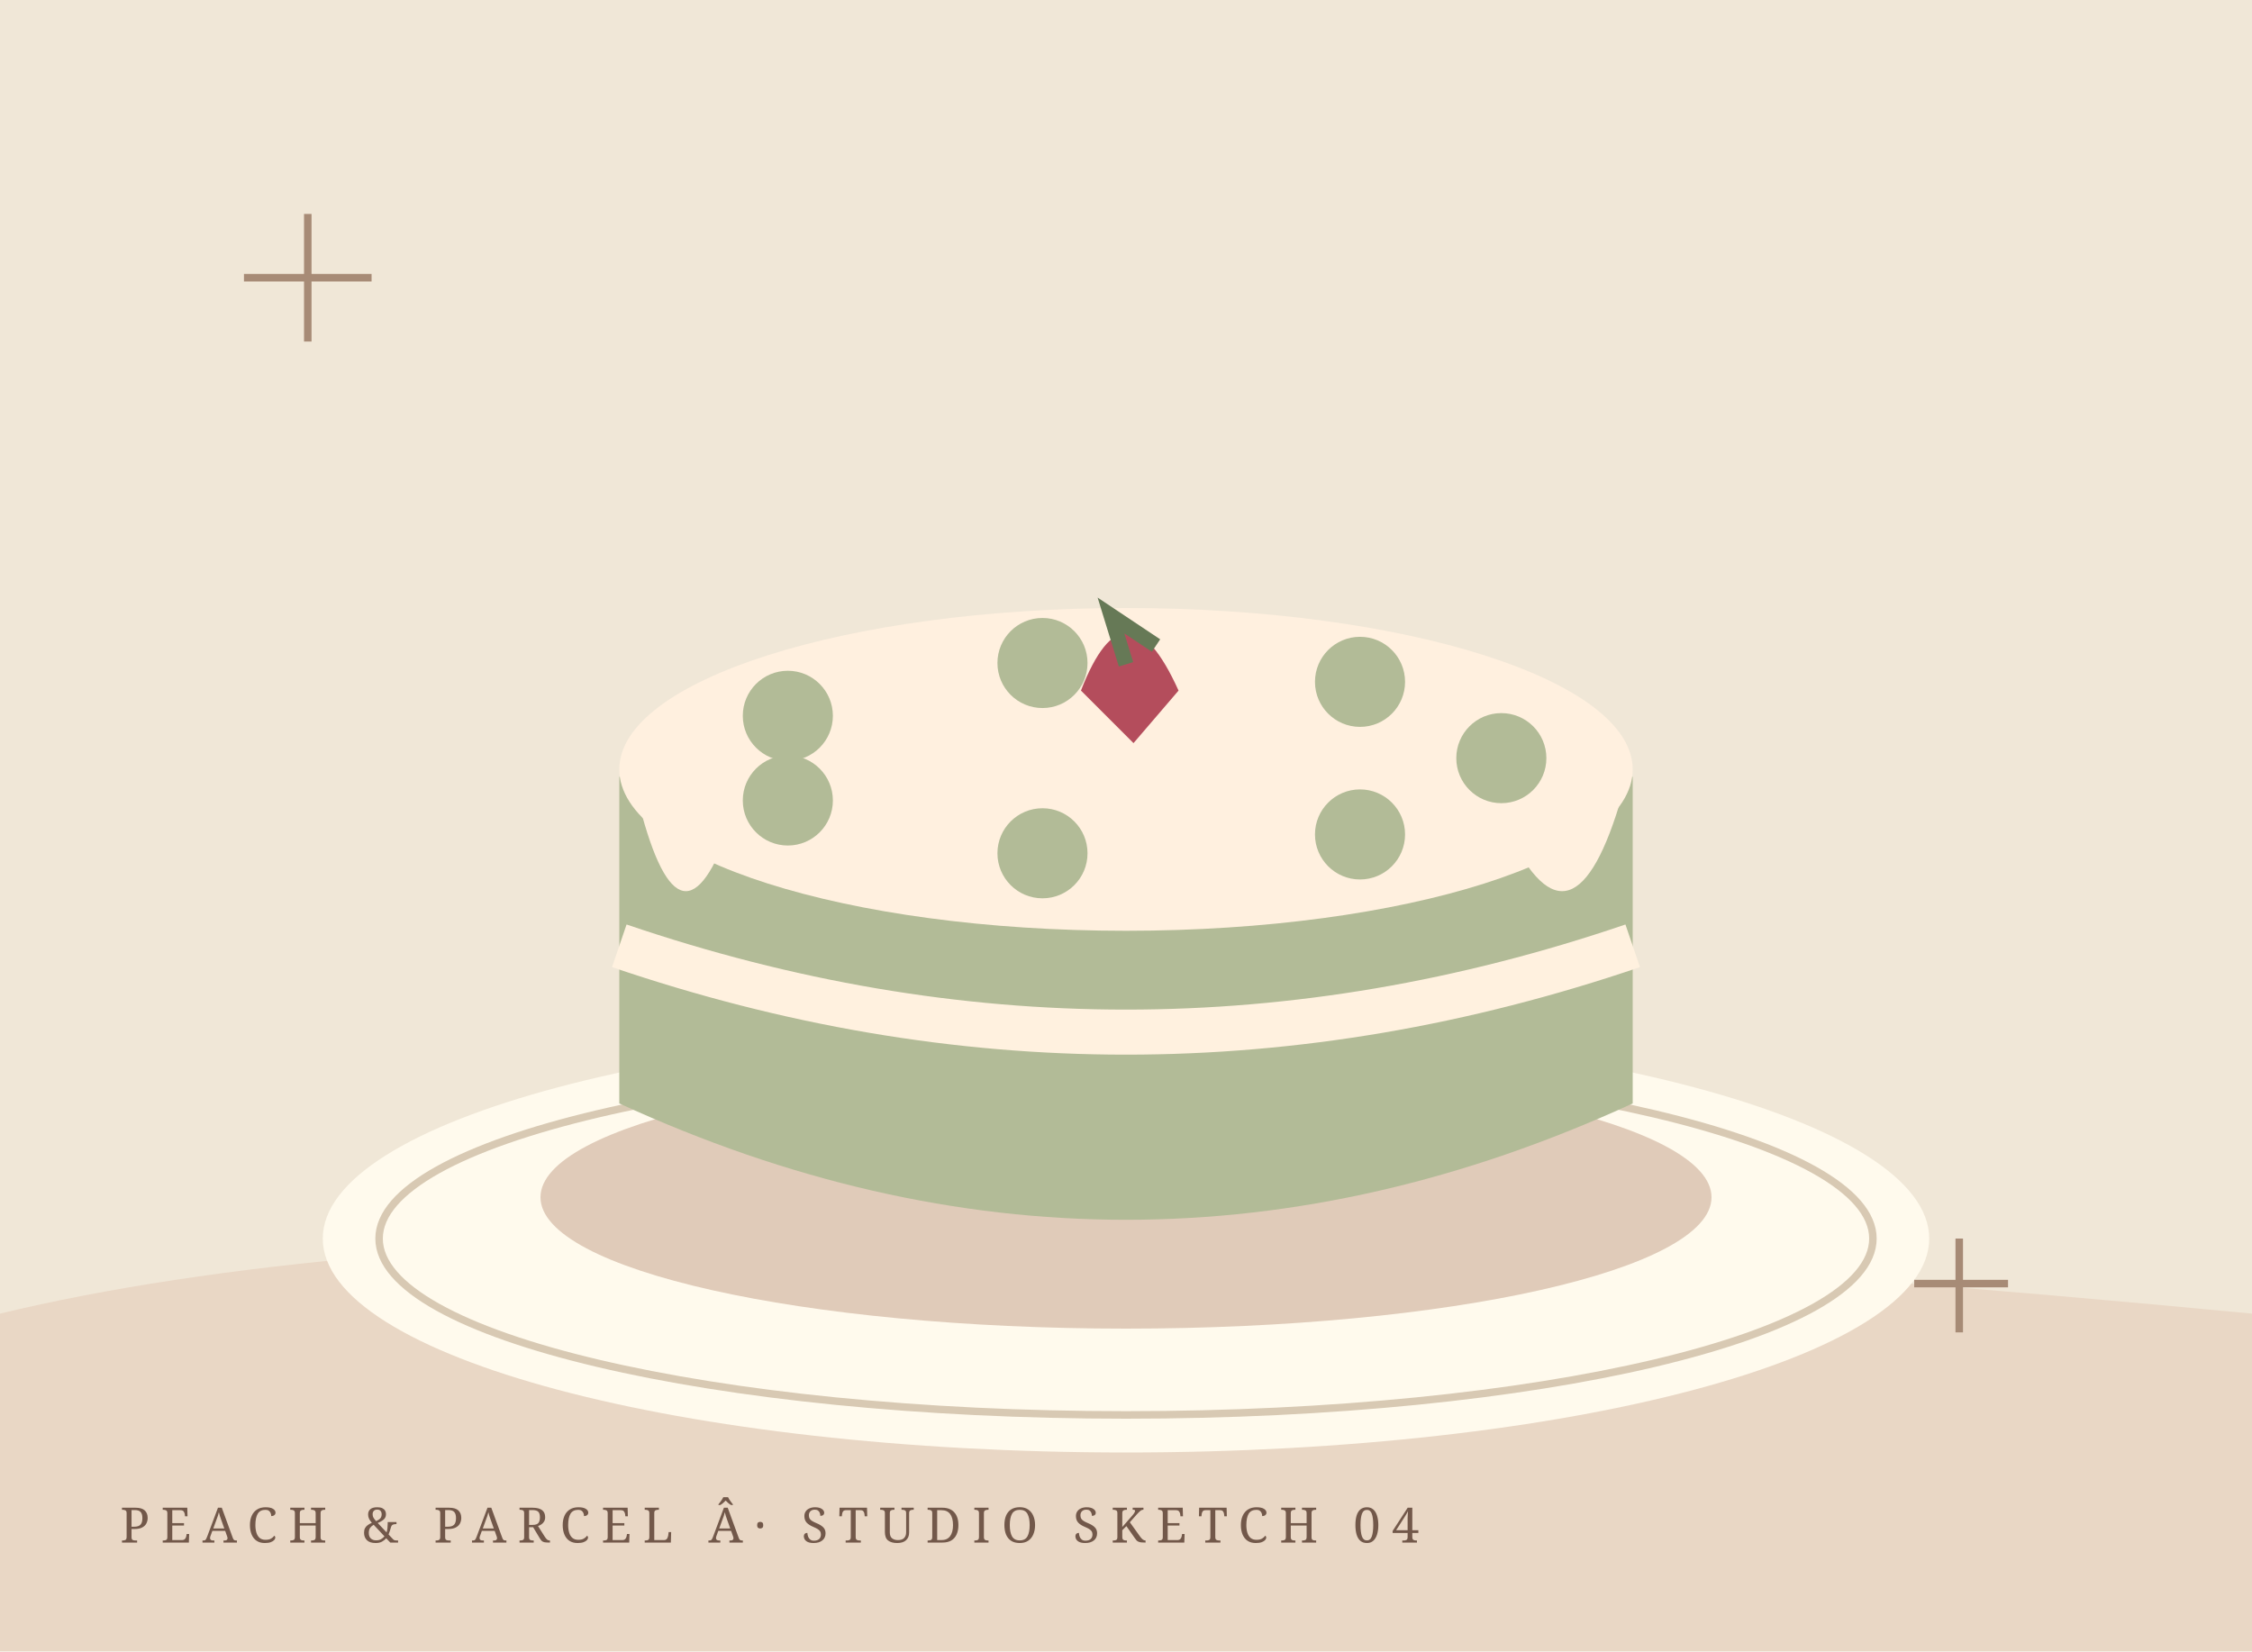
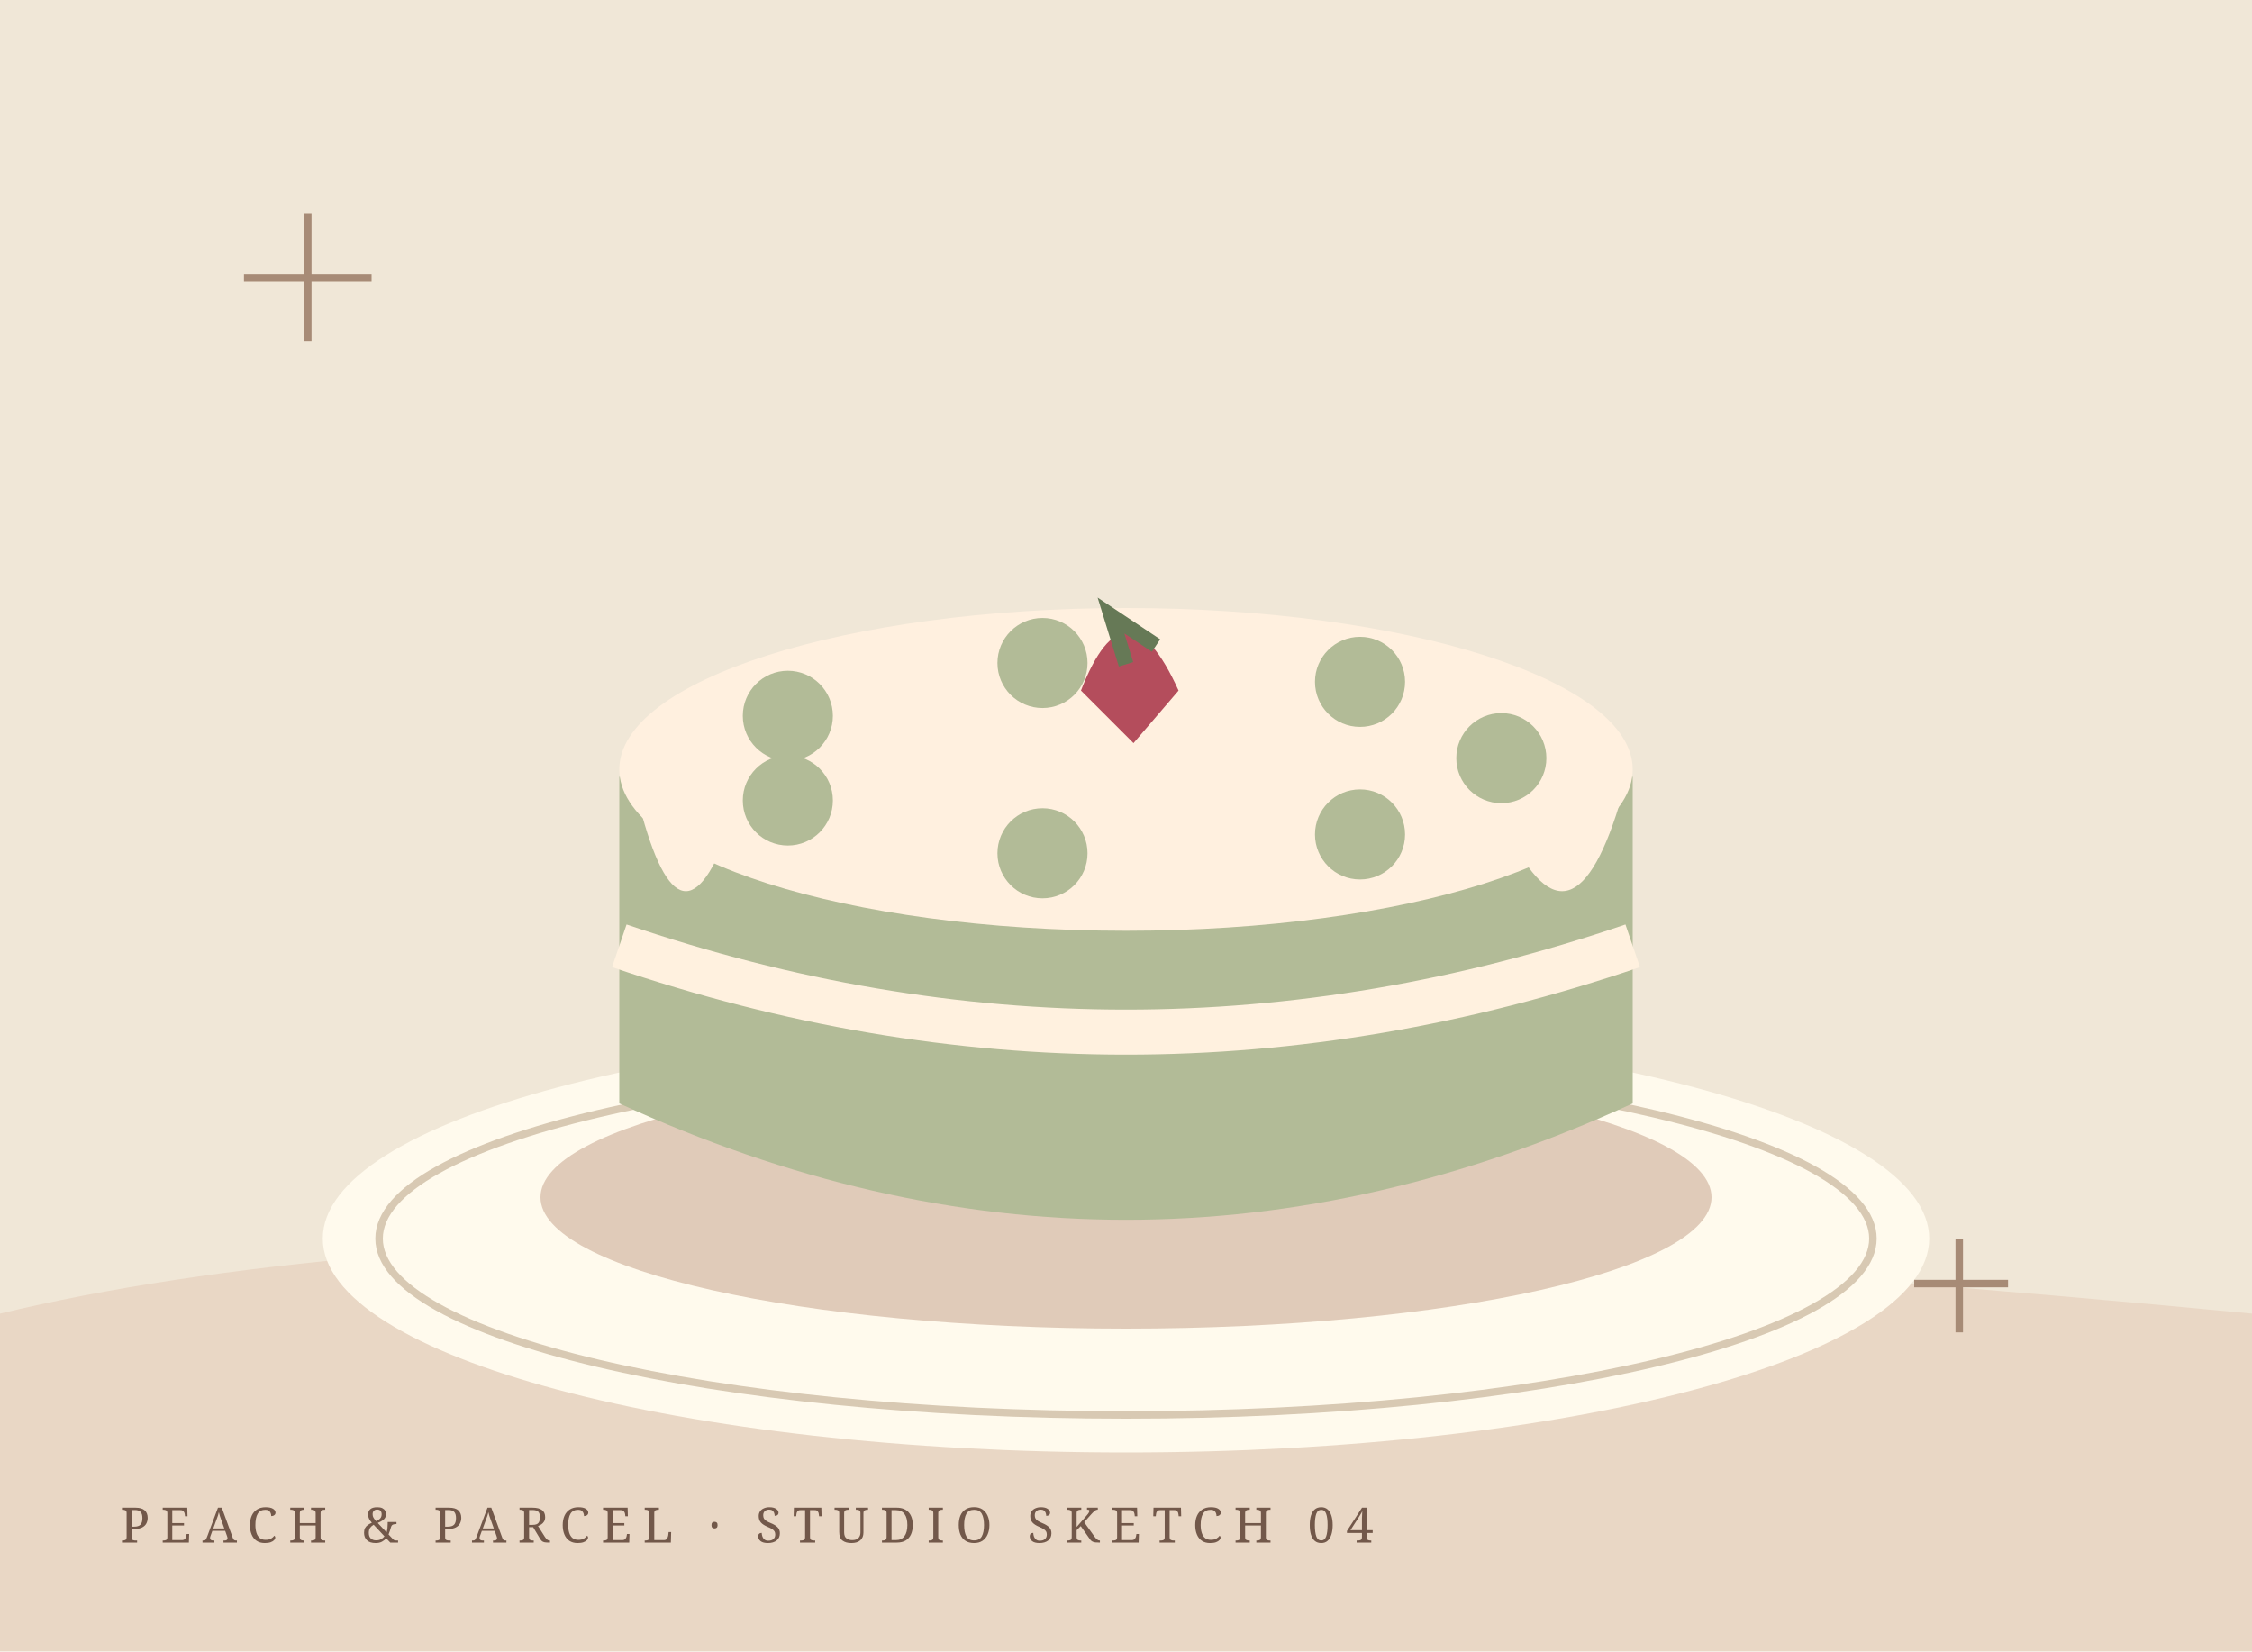
<svg xmlns="http://www.w3.org/2000/svg" viewBox="0 0 600 440">
  <rect width="600" height="440" fill="#f0e7d7" />
  <path d="M0 350 Q170 309 600 350 V440 H0Z" fill="#e9d7c5" />
  <ellipse cx="300" cy="330" rx="214" ry="57" fill="#fffaed" />
  <ellipse cx="300" cy="330" rx="199" ry="47" fill="none" stroke="#d8c9b3" stroke-width="2" />
  <ellipse cx="300" cy="319" rx="156" ry="35" fill="#e0cbb9" />
  <path d="M165 207 Q300 161 435 207 V294 Q300 356 165 294Z" fill="#b2bb97" />
  <path d="M165 252 Q300 298 435 252" fill="none" stroke="#fff1df" stroke-width="12" />
  <ellipse cx="300" cy="205" rx="135" ry="43" fill="#fff0df" />
  <path d="M169 209 Q180 257 193 224 T223 224 T253 224 T283 224 T313 224 T343 224 T373 224 T403 224 T433 209" fill="#fff0df" />
  <circle cx="400" cy="202" r="12" fill="#b2bb97" />
  <circle cx="362.349" cy="222.328" r="12" fill="#b2bb97" />
  <circle cx="277.748" cy="227.348" r="12" fill="#b2bb97" />
  <circle cx="209.903" cy="213.281" r="12" fill="#b2bb97" />
  <circle cx="209.903" cy="190.719" r="12" fill="#b2bb97" />
  <circle cx="277.748" cy="176.652" r="12" fill="#b2bb97" />
  <circle cx="362.349" cy="181.672" r="12" fill="#b2bb97" />
  <path d="M288 184 Q300 153 314 184 L302 198Z" fill="#b44d5c" />
  <path d="M300 177 l-4 -13 l12 8" fill="none" stroke="#667956" stroke-width="4" />
  <g fill="none" stroke="#a78b76" stroke-width="2">
    <path d="M65 74 h34 m-17 -17 v34 M510 342 h25 m-13 -12 v25" />
  </g>
-   <text x="32" y="411" font-family="Georgia,serif" font-size="13" letter-spacing="3" fill="#72584a">PEACH &amp; PARCEL Â· STUDIO SKETCH 04</text>
+   <text x="32" y="411" font-family="Georgia,serif" font-size="13" letter-spacing="3" fill="#72584a">PEACH &amp; PARCEL · STUDIO SKETCH 04</text>
</svg>
